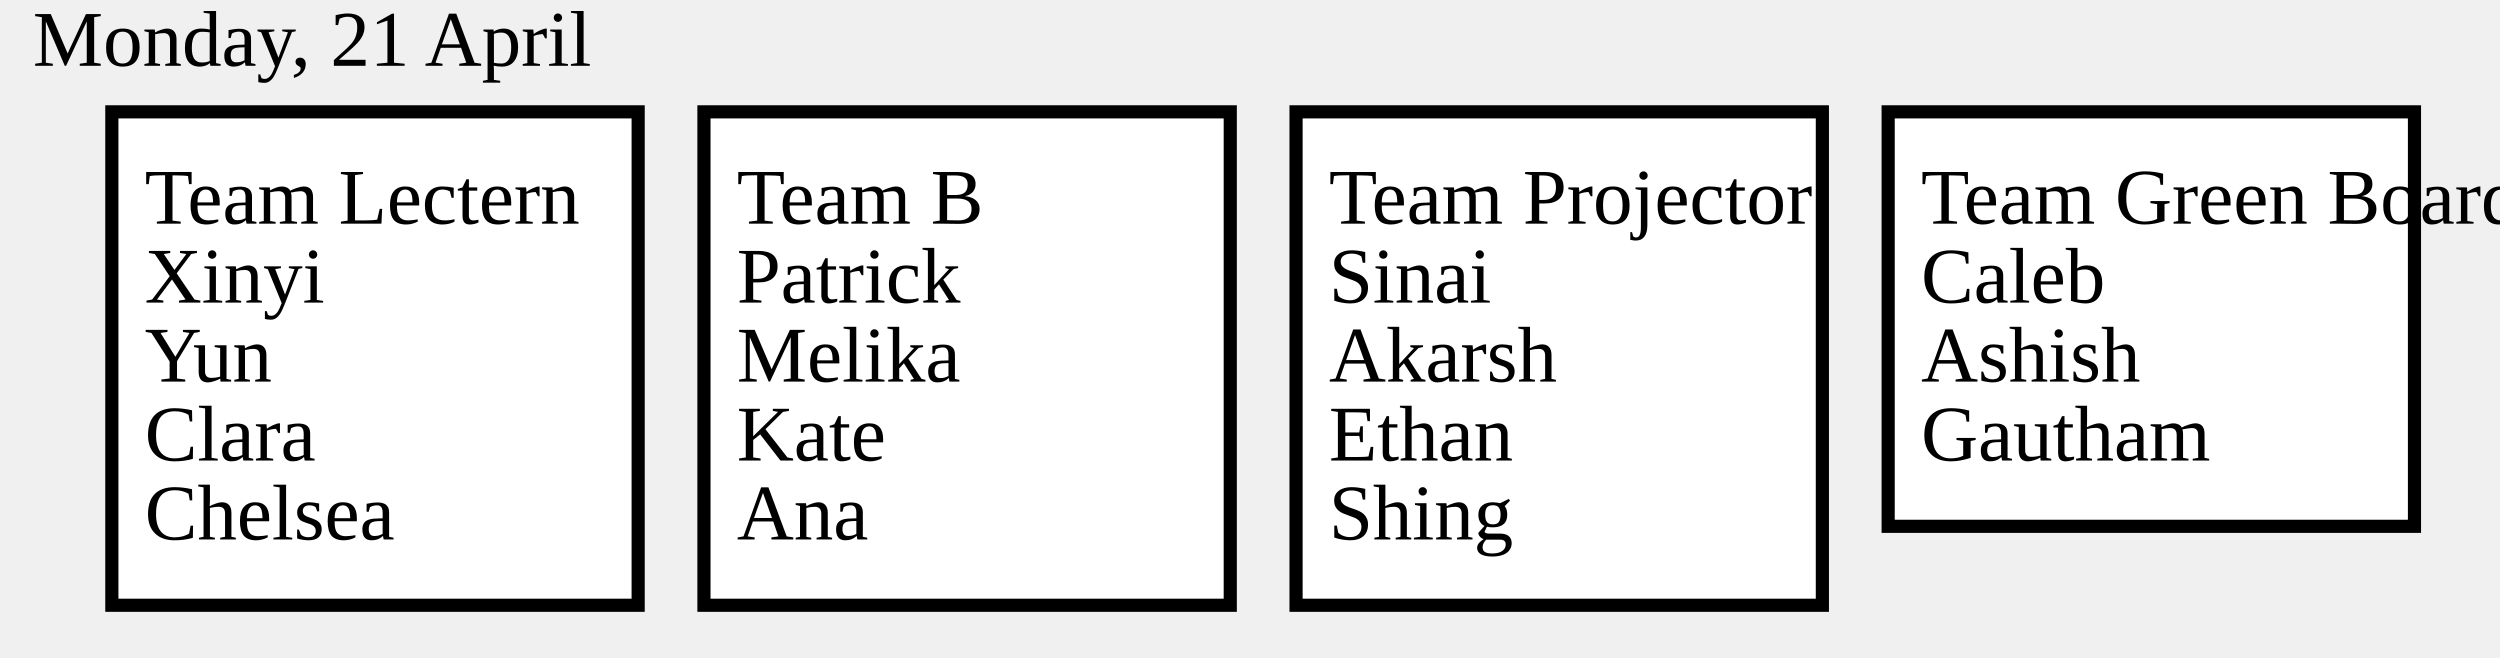
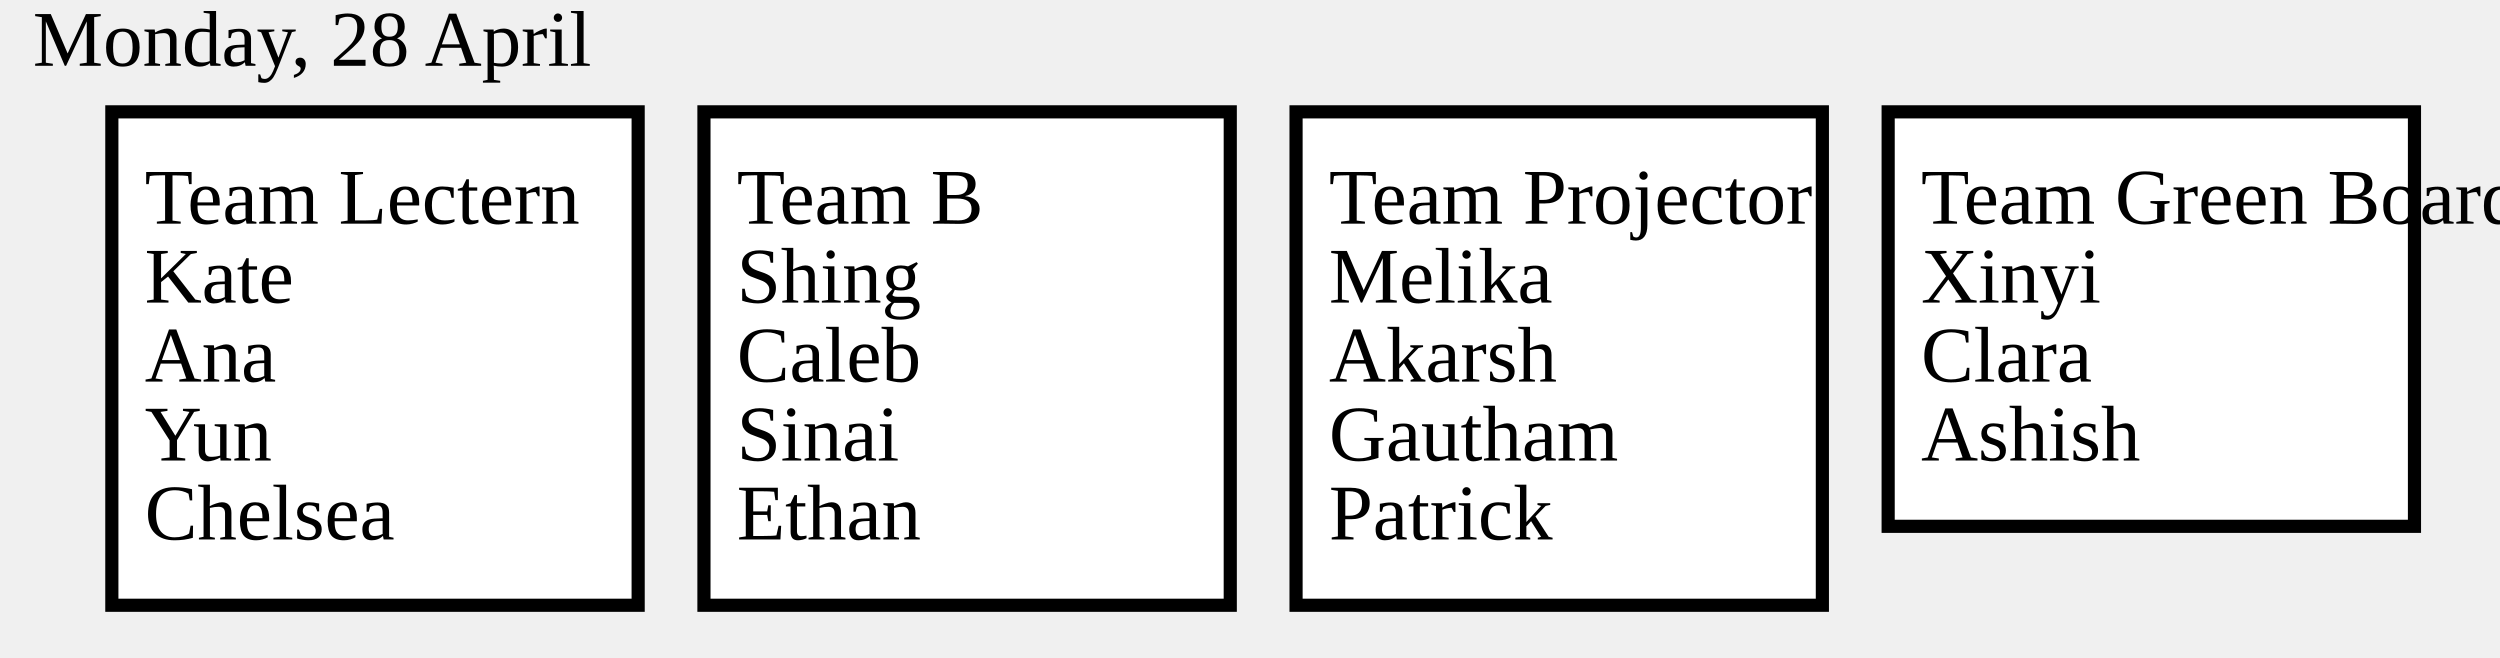
<svg xmlns="http://www.w3.org/2000/svg" width="380" height="100" viewBox="0 0 380 100" displayInline="False">
  <defs>
</defs>
  <rect x="17" y="17" width="80" height="75" fill="#ffffff" stroke-width="2" stroke="black" />
  <text x="22" y="34" font-size="12" fill="black">Team Lectern</text>
-   <text x="22" y="46" font-size="12" fill="black">Xinyi</text>
-   <text x="22" y="58" font-size="12" fill="black">Yun</text>
-   <text x="22" y="70" font-size="12" fill="black">Clara</text>
+   <text x="22" y="46" font-size="12" fill="black">Kate</text>
+   <text x="22" y="58" font-size="12" fill="black">Ana</text>
+   <text x="22" y="70" font-size="12" fill="black">Yun</text>
  <text x="22" y="82" font-size="12" fill="black">Chelsea</text>
  <rect x="107" y="17" width="80" height="75" fill="#ffffff" stroke-width="2" stroke="black" />
  <text x="112" y="34" font-size="12" fill="black">Team B</text>
-   <text x="112" y="46" font-size="12" fill="black">Patrick</text>
-   <text x="112" y="58" font-size="12" fill="black">Melika</text>
-   <text x="112" y="70" font-size="12" fill="black">Kate</text>
-   <text x="112" y="82" font-size="12" fill="black">Ana</text>
+   <text x="112" y="46" font-size="12" fill="black">Shing</text>
+   <text x="112" y="58" font-size="12" fill="black">Caleb</text>
+   <text x="112" y="70" font-size="12" fill="black">Sinai</text>
+   <text x="112" y="82" font-size="12" fill="black">Ethan</text>
  <rect x="197" y="17" width="80" height="75" fill="#ffffff" stroke-width="2" stroke="black" />
  <text x="202" y="34" font-size="12" fill="black">Team Projector</text>
-   <text x="202" y="46" font-size="12" fill="black">Sinai</text>
+   <text x="202" y="46" font-size="12" fill="black">Melika</text>
  <text x="202" y="58" font-size="12" fill="black">Akarsh</text>
-   <text x="202" y="70" font-size="12" fill="black">Ethan</text>
-   <text x="202" y="82" font-size="12" fill="black">Shing</text>
+   <text x="202" y="70" font-size="12" fill="black">Gautham</text>
+   <text x="202" y="82" font-size="12" fill="black">Patrick</text>
  <rect x="287" y="17" width="80" height="63" fill="#ffffff" stroke-width="2" stroke="black" />
  <text x="292" y="34" font-size="12" fill="black">Team Green Board</text>
-   <text x="292" y="46" font-size="12" fill="black">Caleb</text>
-   <text x="292" y="58" font-size="12" fill="black">Ashish</text>
-   <text x="292" y="70" font-size="12" fill="black">Gautham</text>
-   <text x="5" y="10" font-size="12" fill="black">Monday, 21 April</text>
+   <text x="292" y="46" font-size="12" fill="black">Xinyi</text>
+   <text x="292" y="58" font-size="12" fill="black">Clara</text>
+   <text x="292" y="70" font-size="12" fill="black">Ashish</text>
+   <text x="5" y="10" font-size="12" fill="black">Monday, 28 April</text>
</svg>
